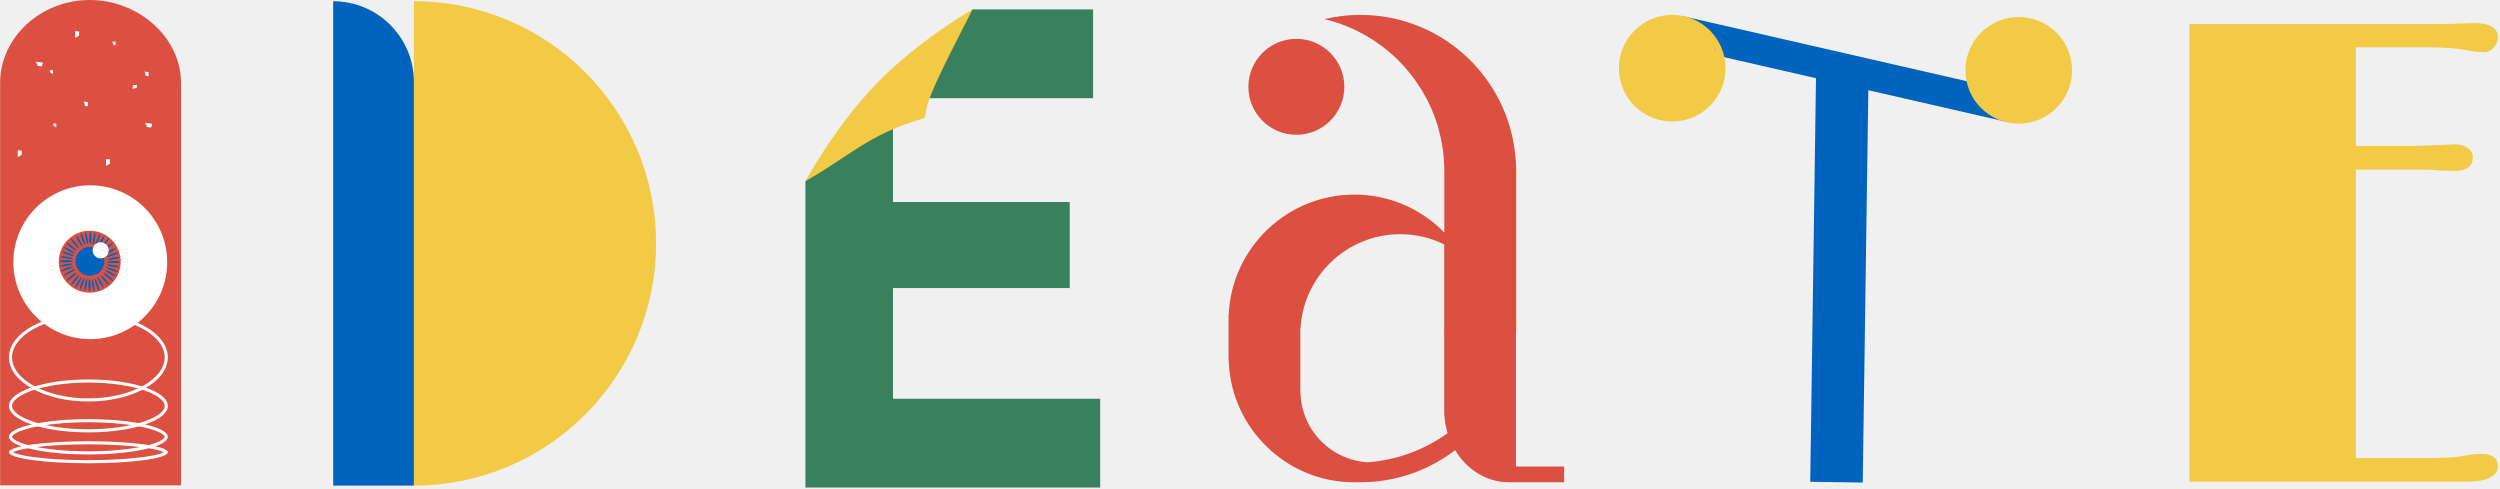
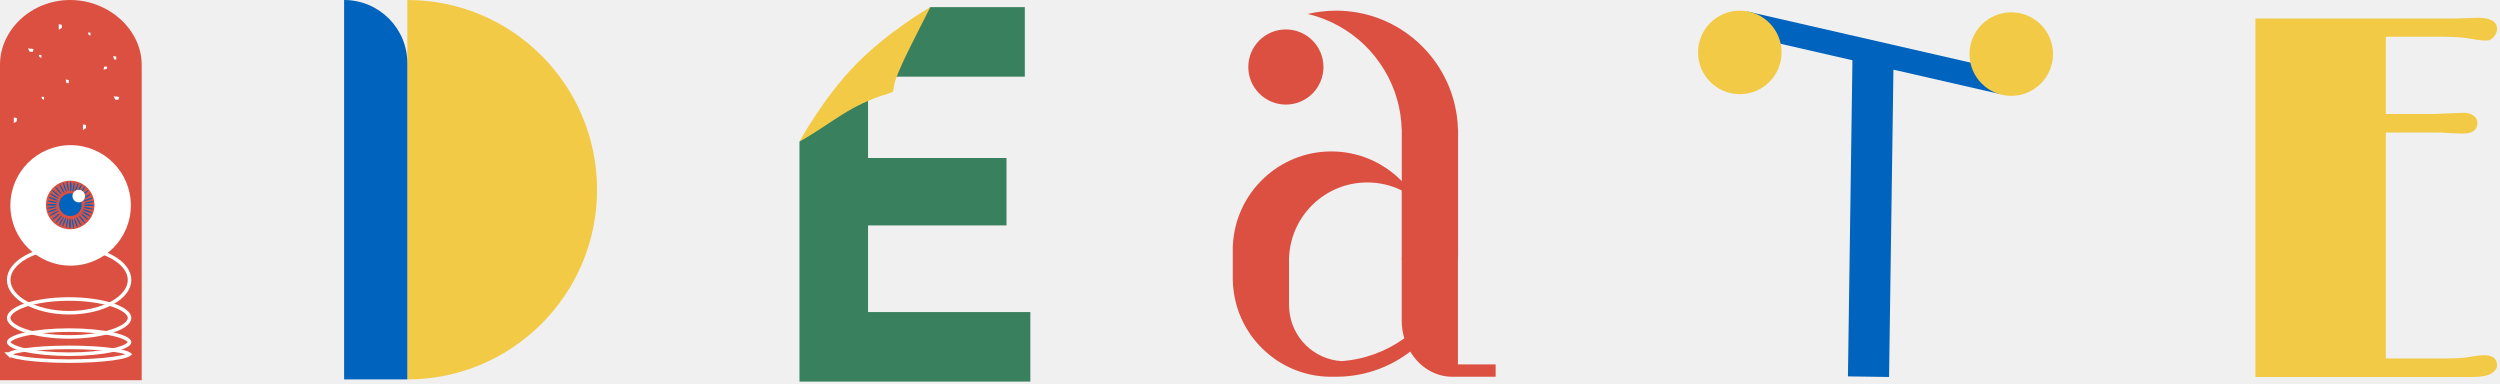
- <svg xmlns="http://www.w3.org/2000/svg" width="803" height="157" viewBox="0 0 803 157" fill="none">
-   <path fill-rule="evenodd" clip-rule="evenodd" d="M58.132 26.834C58.134 26.734 58.134 26.635 58.134 26.535C58.134 12.209 44.7 0 28.811 0C12.921 0 0.041 12.209 0.041 26.535C0.041 26.635 0.041 26.734 0.042 26.834H0.041V155.89H58.145V26.834H58.132Z" fill="#DC5041" />
-   <circle cx="28.995" cy="84.225" r="24.703" fill="white" />
-   <circle cx="28.823" cy="84.053" r="9.954" fill="#DC5041" />
-   <path d="M33.536 83.949C33.536 86.514 31.457 88.594 28.891 88.594C26.326 88.594 24.246 86.514 24.246 83.949C24.246 81.383 26.326 79.304 28.891 79.304C31.457 79.304 33.536 81.383 33.536 83.949Z" fill="#0063BD" />
-   <ellipse cx="28.733" cy="91.699" rx="0.289" ry="2.02" fill="#0063BD" />
-   <ellipse cx="36.523" cy="84.197" rx="0.289" ry="2.02" transform="rotate(-90 36.5231 84.1972)" fill="#0063BD" />
-   <ellipse cx="36.254" cy="85.409" rx="0.289" ry="2.02" transform="rotate(-80 36.2535 85.4091)" fill="#0063BD" />
-   <ellipse cx="35.923" cy="86.602" rx="0.289" ry="2.02" transform="rotate(-70 35.9228 86.6016)" fill="#0063BD" />
-   <ellipse cx="35.531" cy="87.765" rx="0.289" ry="2.02" transform="rotate(-60 35.5311 87.7651)" fill="#0063BD" />
-   <ellipse cx="34.793" cy="88.89" rx="0.289" ry="2.02" transform="rotate(-50 34.7932 88.8902)" fill="#0063BD" />
-   <ellipse cx="33.714" cy="89.969" rx="0.289" ry="2.02" transform="rotate(-40 33.7141 89.9692)" fill="#0063BD" />
-   <ellipse cx="32.301" cy="90.707" rx="0.289" ry="2.02" transform="rotate(-30 32.3007 90.707)" fill="#0063BD" />
-   <ellipse cx="31.137" cy="91.387" rx="0.289" ry="2.02" transform="rotate(-20 31.1372 91.3873)" fill="#0063BD" />
-   <ellipse cx="29.944" cy="91.718" rx="0.289" ry="2.02" transform="rotate(-10 29.9444 91.7183)" fill="#0063BD" />
-   <ellipse cx="21.269" cy="83.909" rx="0.289" ry="2.02" transform="rotate(90 21.2694 83.9086)" fill="#0063BD" />
-   <ellipse cx="28.771" cy="91.699" rx="0.289" ry="2.02" fill="#0063BD" />
-   <ellipse cx="27.559" cy="91.43" rx="0.289" ry="2.02" transform="rotate(10 27.5594 91.4298)" fill="#0063BD" />
-   <ellipse cx="26.367" cy="91.099" rx="0.289" ry="2.02" transform="rotate(20 26.367 91.0987)" fill="#0063BD" />
-   <ellipse cx="25.203" cy="90.707" rx="0.289" ry="2.02" transform="rotate(30 25.2034 90.707)" fill="#0063BD" />
-   <ellipse cx="24.078" cy="89.969" rx="0.289" ry="2.02" transform="rotate(40 24.0781 89.9692)" fill="#0063BD" />
-   <ellipse cx="22.999" cy="88.89" rx="0.289" ry="2.02" transform="rotate(50 22.9991 88.8902)" fill="#0063BD" />
-   <ellipse cx="22.261" cy="87.477" rx="0.289" ry="2.02" transform="rotate(60 22.2614 87.4767)" fill="#0063BD" />
-   <ellipse cx="21.581" cy="86.313" rx="0.289" ry="2.02" transform="rotate(70 21.5807 86.3131)" fill="#0063BD" />
-   <ellipse cx="21.25" cy="85.121" rx="0.289" ry="2.02" transform="rotate(80 21.2501 85.1206)" fill="#0063BD" />
-   <ellipse cx="29.021" cy="76.446" rx="0.289" ry="2.02" transform="rotate(-180 29.0215 76.4458)" fill="#0063BD" />
-   <ellipse cx="21.231" cy="83.947" rx="0.289" ry="2.02" transform="rotate(90 21.2308 83.9474)" fill="#0063BD" />
-   <ellipse cx="21.5" cy="82.736" rx="0.289" ry="2.02" transform="rotate(100 21.5004 82.7356)" fill="#0063BD" />
-   <ellipse cx="21.831" cy="81.543" rx="0.289" ry="2.02" transform="rotate(110 21.8311 81.543)" fill="#0063BD" />
-   <ellipse cx="22.223" cy="80.38" rx="0.289" ry="2.02" transform="rotate(120 22.2228 80.3796)" fill="#0063BD" />
-   <ellipse cx="22.961" cy="79.254" rx="0.289" ry="2.02" transform="rotate(130 22.9607 79.2545)" fill="#0063BD" />
-   <ellipse cx="24.04" cy="78.175" rx="0.289" ry="2.02" transform="rotate(140 24.0398 78.1755)" fill="#0063BD" />
-   <ellipse cx="25.454" cy="77.438" rx="0.289" ry="2.02" transform="rotate(150 25.4537 77.4377)" fill="#0063BD" />
-   <ellipse cx="26.617" cy="76.757" rx="0.289" ry="2.02" transform="rotate(160 26.6167 76.7574)" fill="#0063BD" />
-   <ellipse cx="27.809" cy="76.426" rx="0.289" ry="2.02" transform="rotate(170 27.8095 76.4263)" fill="#0063BD" />
-   <ellipse cx="36.523" cy="84.197" rx="0.289" ry="2.02" transform="rotate(-90 36.5231 84.197)" fill="#0063BD" />
-   <ellipse cx="29.021" cy="76.407" rx="0.289" ry="2.02" transform="rotate(-180 29.0215 76.4068)" fill="#0063BD" />
-   <ellipse cx="30.234" cy="76.676" rx="0.289" ry="2.02" transform="rotate(-170 30.2336 76.6759)" fill="#0063BD" />
-   <ellipse cx="31.425" cy="77.007" rx="0.289" ry="2.02" transform="rotate(-160 31.4255 77.0071)" fill="#0063BD" />
-   <ellipse cx="32.589" cy="77.399" rx="0.289" ry="2.02" transform="rotate(-150 32.5891 77.3988)" fill="#0063BD" />
-   <ellipse cx="33.714" cy="78.136" rx="0.289" ry="2.02" transform="rotate(-140 33.7144 78.1365)" fill="#0063BD" />
-   <ellipse cx="34.793" cy="79.216" rx="0.289" ry="2.02" transform="rotate(-130 34.7934 79.2155)" fill="#0063BD" />
-   <ellipse cx="35.531" cy="80.629" rx="0.289" ry="2.02" transform="rotate(-120 35.5311 80.6292)" fill="#0063BD" />
-   <ellipse cx="36.211" cy="81.793" rx="0.289" ry="2.02" transform="rotate(-110 36.2113 81.7925)" fill="#0063BD" />
-   <ellipse cx="36.542" cy="82.985" rx="0.289" ry="2.02" transform="rotate(-100 36.5424 82.9853)" fill="#0063BD" />
-   <circle cx="32.329" cy="80.407" r="2.581" fill="white" />
-   <path d="M53.394 114.792C53.394 118.441 50.725 121.85 46.179 124.376C41.65 126.892 35.36 128.464 28.384 128.464C21.409 128.464 15.118 126.892 10.589 124.376C6.043 121.85 3.375 118.441 3.375 114.792C3.375 111.143 6.043 107.734 10.589 105.208C15.118 102.692 21.409 101.12 28.384 101.12C35.36 101.12 41.65 102.692 46.179 105.208C50.725 107.734 53.394 111.143 53.394 114.792Z" stroke="white" />
-   <path d="M53.394 130.381C53.394 131.336 52.813 132.326 51.58 133.298C50.351 134.266 48.543 135.16 46.264 135.919C41.711 137.437 35.39 138.384 28.384 138.384C21.379 138.384 15.057 137.437 10.505 135.919C8.226 135.16 6.417 134.266 5.189 133.298C3.955 132.326 3.375 131.336 3.375 130.381C3.375 129.426 3.955 128.436 5.189 127.464C6.417 126.496 8.226 125.602 10.505 124.843C15.057 123.325 21.379 122.378 28.384 122.378C35.39 122.378 41.711 123.325 46.264 124.843C48.543 125.602 50.351 126.496 51.58 127.464C52.813 128.436 53.394 129.426 53.394 130.381Z" stroke="white" />
-   <path d="M53.394 140.301C53.394 140.53 53.292 140.796 53.008 141.105C52.721 141.416 52.274 141.741 51.657 142.065C50.422 142.714 48.603 143.313 46.314 143.822C41.742 144.837 35.403 145.47 28.384 145.47C21.365 145.47 15.026 144.837 10.455 143.822C8.165 143.313 6.346 142.714 5.112 142.065C4.495 141.741 4.048 141.416 3.761 141.105C3.477 140.796 3.375 140.53 3.375 140.301C3.375 140.073 3.477 139.806 3.761 139.498C4.048 139.186 4.495 138.862 5.112 138.537C6.346 137.889 8.165 137.29 10.455 136.781C15.026 135.765 21.365 135.133 28.384 135.133C35.403 135.133 41.742 135.765 46.314 136.781C48.603 137.29 50.422 137.889 51.657 138.537C52.274 138.862 52.721 139.186 53.008 139.498C53.292 139.806 53.394 140.073 53.394 140.301Z" stroke="white" />
-   <path d="M53.394 145.261L53.394 145.262L53.394 145.263C53.393 145.265 53.393 145.267 53.391 145.272C53.387 145.282 53.379 145.301 53.358 145.329C53.316 145.386 53.235 145.466 53.095 145.562C52.811 145.754 52.361 145.959 51.733 146.166C50.484 146.576 48.651 146.952 46.353 147.271C41.766 147.909 35.413 148.304 28.384 148.304C21.356 148.304 15.002 147.909 10.415 147.271C8.118 146.952 6.284 146.576 5.036 146.166C4.408 145.959 3.958 145.754 3.674 145.562C3.533 145.466 3.453 145.386 3.41 145.329C3.39 145.301 3.381 145.282 3.378 145.272C3.376 145.267 3.375 145.265 3.375 145.263L3.375 145.262L3.375 145.261L3.375 145.261L3.375 145.26C3.375 145.258 3.376 145.255 3.378 145.251C3.381 145.241 3.39 145.222 3.41 145.194C3.453 145.137 3.533 145.057 3.674 144.961C3.958 144.769 4.408 144.564 5.036 144.357C6.284 143.947 8.118 143.571 10.415 143.251C15.002 142.614 21.356 142.219 28.384 142.219C35.413 142.219 41.766 142.614 46.353 143.251C48.651 143.571 50.484 143.947 51.733 144.357C52.361 144.564 52.811 144.769 53.095 144.961C53.235 145.057 53.316 145.137 53.358 145.194C53.379 145.222 53.387 145.241 53.391 145.251C53.393 145.255 53.393 145.258 53.394 145.26L53.394 145.261L53.394 145.261Z" stroke="white" />
-   <path d="M34.053 51.019L35.314 51.248V52.509L34.053 53.312V51.019Z" fill="white" />
-   <path d="M24.132 9.92L25.394 10.149V11.411L24.132 12.213V9.92Z" fill="white" />
-   <path d="M26.967 32.595L28.229 32.825V34.086H27.311L26.967 32.595Z" fill="white" />
-   <path d="M15.981 22.526H17.013V23.787L16.21 23.328L15.981 22.526Z" fill="white" />
-   <path d="M36.099 13.377H37.131V14.639L36.328 14.18L36.099 13.377Z" fill="white" />
-   <path d="M17.046 39.681H18.078V40.942L17.276 40.484L17.046 39.681Z" fill="white" />
-   <path d="M46.456 22.967L47.717 23.197V24.458L46.8 24.343L46.456 22.967Z" fill="white" />
-   <path d="M42.505 28.563L42.735 27.302H43.996L43.881 28.219L42.505 28.563Z" fill="white" />
-   <path d="M48.911 39.738L48.543 40.966L47.289 40.826L46.632 39.484L48.911 39.738Z" fill="white" />
-   <path d="M13.797 20.095L13.429 21.323L12.175 21.183L11.518 19.841L13.797 20.095Z" fill="white" />
-   <path d="M5.709 48.184L6.97 48.413V49.675L5.709 50.477V48.184Z" fill="white" />
-   <path d="M132.942 0.394V155.969C175.905 155.969 210.729 121.145 210.729 78.181C210.729 35.219 175.905 0.394 132.942 0.394Z" fill="#F2CA46" />
-   <path d="M107.012 0.394V26.323V45.772V67.81V78.181V104.111V155.969H132.941V104.111V78.181V67.81V45.772V26.323C132.941 12 121.336 0.394 107.012 0.394Z" fill="#0063BD" />
-   <path fill-rule="evenodd" clip-rule="evenodd" d="M285.539 30.608L312.377 3.024L351.108 3.024V31.545H286.825V64.892H343.597V92.534H286.825V128.075H353.379V156.595H258.702V58.191L285.539 30.608Z" fill="#38805E" />
-   <path d="M295.124 38.489C278.83 43.414 272.926 50.112 258.702 58.191C258.702 58.191 268.287 40.459 281.705 26.667C295.124 12.876 312.377 3.024 312.377 3.024C306.816 14.137 298.229 30.023 297.425 35.533C297.281 36.518 297.344 37.17 297.041 37.602C296.738 38.034 295.327 38.427 295.124 38.489Z" fill="#F2CA46" />
-   <path d="M416.388 43.292C424.897 43.292 431.796 36.394 431.796 27.884C431.796 19.375 424.897 12.476 416.388 12.476C407.878 12.476 400.98 19.375 400.98 27.884C400.98 36.394 407.878 43.292 416.388 43.292Z" fill="#DC5041" />
-   <path d="M502.404 149.845H486.938V107.188C486.938 107.106 486.95 107.036 486.95 106.965C486.985 106.285 486.997 105.604 486.997 104.912V81.806V53.56H486.961C486.938 52.574 486.879 51.6 486.797 50.638C486.774 50.356 486.738 50.086 486.715 49.805C486.644 49.089 486.562 48.385 486.457 47.681C486.421 47.399 486.375 47.129 486.328 46.847C486.199 46.061 486.058 45.287 485.893 44.512C485.858 44.36 485.835 44.196 485.8 44.043C480.859 21.582 460.863 4.778 436.936 4.778C434.823 4.778 432.735 4.919 430.693 5.177C430.61 5.189 430.517 5.2 430.434 5.212C429.636 5.318 428.839 5.435 428.041 5.576C427.149 5.74 426.257 5.916 425.377 6.128C426.362 6.362 427.348 6.632 428.31 6.926C428.498 6.984 428.698 7.043 428.885 7.102C429.812 7.395 430.74 7.712 431.643 8.064C431.807 8.122 431.972 8.193 432.136 8.263C433.004 8.604 433.861 8.967 434.706 9.355C434.788 9.39 434.882 9.425 434.964 9.472C435.856 9.894 436.736 10.34 437.593 10.81C437.769 10.904 437.933 10.998 438.109 11.091C438.966 11.572 439.799 12.065 440.632 12.582C440.726 12.64 440.82 12.711 440.925 12.77C441.712 13.274 442.474 13.802 443.225 14.354C443.331 14.436 443.437 14.506 443.542 14.577C444.329 15.163 445.103 15.762 445.854 16.396C445.983 16.501 446.112 16.619 446.253 16.724C447.016 17.37 447.767 18.038 448.494 18.743C448.494 18.743 448.494 18.742 448.506 18.754C449.234 19.458 449.938 20.186 450.618 20.925C450.712 21.031 450.806 21.125 450.9 21.23C451.569 21.97 452.214 22.721 452.836 23.495C452.918 23.601 453.001 23.695 453.071 23.8C454.338 25.408 455.512 27.086 456.592 28.846C456.662 28.964 456.732 29.069 456.803 29.187C457.331 30.067 457.824 30.959 458.305 31.862C458.34 31.921 458.363 31.991 458.399 32.05C458.868 32.965 459.314 33.904 459.736 34.855C459.748 34.89 459.772 34.925 459.783 34.948C460.194 35.899 460.581 36.873 460.933 37.859C460.98 37.976 461.016 38.105 461.062 38.222C461.415 39.22 461.743 40.229 462.025 41.25C463.128 45.181 463.773 49.3 463.879 53.548H463.914V62.725V74.636L463.644 74.413C463.316 74.084 462.975 73.767 462.635 73.439V73.427C462.588 73.392 462.553 73.357 462.506 73.31C462.201 73.028 461.896 72.758 461.59 72.488C461.426 72.347 461.262 72.207 461.098 72.066C460.781 71.796 460.452 71.538 460.124 71.268C459.959 71.139 459.807 71.01 459.643 70.892C459.302 70.622 458.95 70.364 458.598 70.118C458.446 70.012 458.305 69.907 458.152 69.801C457.777 69.543 457.401 69.285 457.014 69.038C456.885 68.956 456.756 68.862 456.615 68.78C456.204 68.522 455.782 68.264 455.371 68.017C455.265 67.959 455.16 67.888 455.054 67.829C454.608 67.571 454.151 67.325 453.693 67.079C453.611 67.032 453.529 66.996 453.447 66.949C452.954 66.703 452.461 66.457 451.968 66.222C451.909 66.198 451.862 66.175 451.804 66.151C451.276 65.917 450.748 65.682 450.208 65.459C450.196 65.459 450.184 65.447 450.184 65.447C445.514 63.558 440.409 62.502 435.046 62.502C413.36 62.502 395.664 79.576 394.655 101.016H394.608V104.865V112.563V115.133H394.62C394.643 116.834 394.784 118.501 395.019 120.144C395.875 126.281 398.105 131.961 401.391 136.889C401.402 136.901 401.402 136.913 401.414 136.924C401.719 137.382 402.024 137.828 402.353 138.262C402.4 138.321 402.435 138.38 402.482 138.438C402.787 138.849 403.092 139.248 403.409 139.647C403.479 139.729 403.538 139.811 403.609 139.893C403.914 140.269 404.219 140.644 404.547 141.008C404.629 141.102 404.712 141.196 404.806 141.302C405.111 141.654 405.427 141.994 405.756 142.334C405.85 142.44 405.956 142.534 406.049 142.639C406.366 142.968 406.695 143.296 407.023 143.613C407.129 143.719 407.246 143.825 407.352 143.918C407.681 144.224 408.009 144.54 408.349 144.834C408.467 144.928 408.572 145.033 408.69 145.127C409.03 145.42 409.382 145.726 409.734 146.007C409.84 146.089 409.945 146.172 410.039 146.242C410.415 146.535 410.79 146.829 411.178 147.122C412.093 147.803 413.055 148.436 414.029 149.035C414.064 149.058 414.1 149.082 414.135 149.105C414.44 149.293 414.757 149.469 415.074 149.645C415.308 149.774 415.531 149.915 415.766 150.032C416.047 150.185 416.341 150.326 416.623 150.478C416.892 150.619 417.162 150.76 417.444 150.889C417.714 151.018 417.995 151.147 418.277 151.276C418.57 151.405 418.864 151.546 419.157 151.675C419.427 151.793 419.709 151.898 419.979 152.015C420.284 152.145 420.601 152.262 420.917 152.379C421.187 152.485 421.457 152.579 421.727 152.673C422.056 152.79 422.384 152.896 422.713 153.001C422.983 153.083 423.253 153.166 423.523 153.248C423.863 153.353 424.215 153.447 424.555 153.541C424.825 153.611 425.083 153.682 425.353 153.752C425.717 153.846 426.069 153.917 426.433 153.999C426.691 154.057 426.961 154.116 427.219 154.163C427.595 154.233 427.982 154.304 428.369 154.362C428.616 154.409 428.874 154.445 429.12 154.48C429.531 154.538 429.942 154.585 430.352 154.632C430.587 154.656 430.822 154.691 431.045 154.715C431.514 154.761 431.983 154.797 432.453 154.82C432.641 154.832 432.828 154.855 433.016 154.855C433.673 154.891 434.342 154.902 434.999 154.902H436.865C436.9 154.902 436.924 154.902 436.959 154.902C437.816 154.902 438.672 154.879 439.529 154.832C449.985 154.304 459.596 150.56 467.388 144.576C471.107 150.795 477.444 154.902 484.661 154.902H502.404V149.845ZM439.224 148.483C427.841 147.779 418.711 138.802 417.784 127.478V127.49C417.737 126.973 417.69 126.469 417.679 125.941H417.667V122.268V118.266V117.914V114.241V113.138V112.633V110.92V107.071V105.792H417.702C418.5 88.776 432.547 75.222 449.762 75.222C454.761 75.222 459.49 76.373 463.715 78.414L463.891 78.543V81.829V104.935C463.891 105.628 463.879 106.308 463.844 106.989C463.844 107.012 463.844 107.047 463.855 107.071H463.891V108.784V131.89C463.891 134.425 464.266 136.866 464.947 139.142C457.612 144.435 448.788 147.803 439.224 148.483Z" fill="#DC5041" />
-   <path fill-rule="evenodd" clip-rule="evenodd" d="M646.174 29.398L540.2 5.114L537.994 14.742L583.294 25.122L581.451 154.75L598.311 154.99L600.103 28.974L643.968 39.025L646.174 29.398Z" fill="#0063BD" />
-   <circle cx="537.116" cy="21.902" r="17.124" fill="#F2CA46" />
-   <circle cx="648.42" cy="22.587" r="17.124" fill="#F2CA46" />
-   <path d="M796.98 145.78C800.545 145.78 802.327 147.165 802.327 149.935C802.327 151.182 801.558 152.29 800.021 153.259C798.483 154.229 795.827 154.714 792.052 154.714H703.247V7.72C730.787 7.72 758.327 7.72 785.866 7.72L794.464 7.409C799.706 7.409 802.327 8.932 802.327 11.979C802.327 13.157 801.873 14.265 800.964 15.304C800.126 16.273 799.147 16.758 798.029 16.758C796.211 16.758 794.289 16.55 792.262 16.135C789.256 15.511 785.132 15.2 779.89 15.2H756.719V46.884H775.801C775.801 46.884 780.1 46.711 788.697 46.364C790.235 46.364 791.528 46.745 792.577 47.507C793.695 48.2 794.254 49.204 794.254 50.52C794.254 53.428 792.297 54.883 788.383 54.883L783.874 54.779C781.568 54.571 779.645 54.467 778.108 54.467H756.719V147.13H779.89C785.063 147.13 788.732 146.922 790.899 146.507C793.485 146.022 795.512 145.78 796.98 145.78Z" fill="#F2CA46" />
+ <svg xmlns="http://www.w3.org/2000/svg" width="704" height="108" viewBox="0 0 704 108" fill="none">
+   <path fill-rule="evenodd" clip-rule="evenodd" d="M39.894 18.428C39.895 18.359 39.895 18.291 39.895 18.223C39.895 8.384 30.669 0 19.758 0C8.846 0 0 8.384 0 18.223C0 18.291 0 18.359 0.001 18.428H0V107.056H39.903V18.428H39.894Z" fill="#DC5041" />
+   <circle cx="19.884" cy="57.84" r="16.964" fill="white" />
+   <circle cx="19.766" cy="57.722" r="6.836" fill="#DC5041" />
+   <path d="M23.003 57.651C23.003 59.412 21.575 60.841 19.813 60.841C18.051 60.841 16.623 59.412 16.623 57.651C16.623 55.889 18.051 54.461 19.813 54.461C21.575 54.461 23.003 55.889 23.003 57.651Z" fill="#0063BD" />
+   <ellipse cx="19.704" cy="62.973" rx="0.198" ry="1.387" fill="#0063BD" />
+   <ellipse cx="25.054" cy="57.821" rx="0.198" ry="1.387" transform="rotate(-90 25.054 57.8213)" fill="#0063BD" />
+   <ellipse cx="24.869" cy="58.654" rx="0.198" ry="1.387" transform="rotate(-80 24.8686 58.6535)" fill="#0063BD" />
+   <ellipse cx="24.642" cy="59.472" rx="0.198" ry="1.387" transform="rotate(-70 24.6416 59.4725)" fill="#0063BD" />
+   <ellipse cx="24.372" cy="60.272" rx="0.198" ry="1.387" transform="rotate(-60 24.3725 60.2715)" fill="#0063BD" />
+   <ellipse cx="23.866" cy="61.044" rx="0.198" ry="1.387" transform="rotate(-50 23.8661 61.0441)" fill="#0063BD" />
+   <ellipse cx="23.125" cy="61.785" rx="0.198" ry="1.387" transform="rotate(-40 23.1249 61.7851)" fill="#0063BD" />
+   <ellipse cx="22.154" cy="62.292" rx="0.198" ry="1.387" transform="rotate(-30 22.1542 62.2918)" fill="#0063BD" />
+   <ellipse cx="21.355" cy="62.759" rx="0.198" ry="1.387" transform="rotate(-20 21.3554 62.759)" fill="#0063BD" />
+   <ellipse cx="20.536" cy="62.986" rx="0.198" ry="1.387" transform="rotate(-10 20.5361 62.9863)" fill="#0063BD" />
+   <ellipse cx="14.579" cy="57.623" rx="0.198" ry="1.387" transform="rotate(90 14.5788 57.6231)" fill="#0063BD" />
+   <ellipse cx="19.73" cy="62.973" rx="0.198" ry="1.387" fill="#0063BD" />
+   <ellipse cx="18.899" cy="62.788" rx="0.198" ry="1.387" transform="rotate(10 18.8986 62.7881)" fill="#0063BD" />
+   <ellipse cx="18.079" cy="62.561" rx="0.198" ry="1.387" transform="rotate(20 18.0795 62.5608)" fill="#0063BD" />
+   <ellipse cx="17.281" cy="62.292" rx="0.198" ry="1.387" transform="rotate(30 17.2808 62.2918)" fill="#0063BD" />
+   <ellipse cx="16.508" cy="61.785" rx="0.198" ry="1.387" transform="rotate(40 16.5078 61.7851)" fill="#0063BD" />
+   <ellipse cx="15.767" cy="61.044" rx="0.198" ry="1.387" transform="rotate(50 15.767 61.0441)" fill="#0063BD" />
+   <ellipse cx="15.26" cy="60.073" rx="0.198" ry="1.387" transform="rotate(60 15.2602 60.0734)" fill="#0063BD" />
+   <ellipse cx="14.793" cy="59.274" rx="0.198" ry="1.387" transform="rotate(70 14.7927 59.2744)" fill="#0063BD" />
+   <ellipse cx="14.566" cy="58.455" rx="0.198" ry="1.387" transform="rotate(80 14.5659 58.4554)" fill="#0063BD" />
+   <ellipse cx="19.902" cy="52.498" rx="0.198" ry="1.387" transform="rotate(-180 19.902 52.4981)" fill="#0063BD" />
+   <ellipse cx="14.552" cy="57.65" rx="0.198" ry="1.387" transform="rotate(90 14.552 57.6497)" fill="#0063BD" />
+   <ellipse cx="14.737" cy="56.818" rx="0.198" ry="1.387" transform="rotate(100 14.7369 56.8176)" fill="#0063BD" />
+   <ellipse cx="14.964" cy="55.998" rx="0.198" ry="1.387" transform="rotate(110 14.9638 55.9985)" fill="#0063BD" />
+   <ellipse cx="15.233" cy="55.2" rx="0.198" ry="1.387" transform="rotate(120 15.233 55.1996)" fill="#0063BD" />
+   <ellipse cx="15.74" cy="54.427" rx="0.198" ry="1.387" transform="rotate(130 15.7398 54.4269)" fill="#0063BD" />
+   <ellipse cx="16.481" cy="53.686" rx="0.198" ry="1.387" transform="rotate(140 16.4806 53.6859)" fill="#0063BD" />
+   <ellipse cx="17.452" cy="53.179" rx="0.198" ry="1.387" transform="rotate(150 17.4518 53.1792)" fill="#0063BD" />
+   <ellipse cx="18.251" cy="52.712" rx="0.198" ry="1.387" transform="rotate(160 18.2506 52.7121)" fill="#0063BD" />
+   <ellipse cx="19.069" cy="52.485" rx="0.198" ry="1.387" transform="rotate(170 19.0694 52.4847)" fill="#0063BD" />
+   <ellipse cx="25.054" cy="57.821" rx="0.198" ry="1.387" transform="rotate(-90 25.054 57.8211)" fill="#0063BD" />
+   <ellipse cx="19.902" cy="52.471" rx="0.198" ry="1.387" transform="rotate(-180 19.9024 52.4713)" fill="#0063BD" />
+   <ellipse cx="20.735" cy="52.656" rx="0.198" ry="1.387" transform="rotate(-170 20.7347 52.6561)" fill="#0063BD" />
+   <ellipse cx="21.553" cy="52.884" rx="0.198" ry="1.387" transform="rotate(-160 21.5533 52.8836)" fill="#0063BD" />
+   <ellipse cx="22.352" cy="53.153" rx="0.198" ry="1.387" transform="rotate(-150 22.3525 53.1525)" fill="#0063BD" />
+   <ellipse cx="23.125" cy="53.659" rx="0.198" ry="1.387" transform="rotate(-140 23.125 53.6592)" fill="#0063BD" />
+   <ellipse cx="23.866" cy="54.4" rx="0.198" ry="1.387" transform="rotate(-130 23.8658 54.4002)" fill="#0063BD" />
+   <ellipse cx="24.373" cy="55.371" rx="0.198" ry="1.387" transform="rotate(-120 24.3726 55.371)" fill="#0063BD" />
+   <ellipse cx="24.84" cy="56.17" rx="0.198" ry="1.387" transform="rotate(-110 24.8396 56.1699)" fill="#0063BD" />
+   <ellipse cx="25.067" cy="56.989" rx="0.198" ry="1.387" transform="rotate(-100 25.0674 56.989)" fill="#0063BD" />
+   <circle cx="22.174" cy="55.219" r="1.772" fill="white" />
+   <path d="M36.483 78.832C36.483 81.255 34.709 83.554 31.609 85.276C28.527 86.989 24.234 88.064 19.465 88.064C14.696 88.064 10.403 86.989 7.321 85.276C4.221 83.554 2.447 81.255 2.447 78.832C2.447 76.408 4.221 74.109 7.321 72.387C10.403 70.674 14.696 69.6 19.465 69.6C24.234 69.6 28.527 70.674 31.609 72.387C34.709 74.109 36.483 76.408 36.483 78.832Z" stroke="white" />
+   <path d="M36.483 89.537C36.483 90.125 36.126 90.764 35.297 91.418C34.473 92.067 33.249 92.673 31.694 93.192C28.587 94.228 24.263 94.877 19.465 94.877C14.666 94.877 10.342 94.228 7.235 93.192C5.679 92.673 4.456 92.067 3.632 91.418C2.803 90.764 2.446 90.125 2.446 89.537C2.446 88.95 2.803 88.311 3.632 87.657C4.456 87.008 5.679 86.401 7.235 85.883C10.342 84.847 14.666 84.198 19.465 84.198C24.263 84.198 28.587 84.847 31.694 85.883C33.249 86.401 34.473 87.008 35.297 87.657C36.126 88.311 36.483 88.95 36.483 89.537Z" stroke="white" />
+   <path d="M36.483 96.35C36.483 96.456 36.437 96.603 36.259 96.796C36.079 96.992 35.789 97.204 35.373 97.423C34.544 97.859 33.31 98.266 31.743 98.615C28.618 99.309 24.277 99.743 19.465 99.743C14.652 99.743 10.311 99.309 7.186 98.615C5.619 98.266 4.385 97.859 3.556 97.423C3.14 97.204 2.85 96.992 2.67 96.796C2.492 96.603 2.446 96.456 2.446 96.35C2.446 96.244 2.492 96.097 2.67 95.904C2.85 95.708 3.14 95.496 3.556 95.277C4.385 94.841 5.619 94.433 7.186 94.085C10.311 93.391 14.652 92.957 19.465 92.957C24.277 92.957 28.618 93.391 31.743 94.085C33.31 94.433 34.544 94.841 35.373 95.277C35.789 95.496 36.079 95.708 36.259 95.904C36.437 96.097 36.483 96.244 36.483 96.35Z" stroke="white" />
+   <path d="M36.492 99.705C36.492 99.705 36.492 99.705 36.491 99.706L36.492 99.705ZM36.346 99.68C36.392 99.711 36.423 99.736 36.446 99.756C36.423 99.776 36.392 99.802 36.346 99.833C36.169 99.953 35.876 100.089 35.45 100.228C34.606 100.506 33.357 100.763 31.783 100.982C28.642 101.418 24.286 101.689 19.465 101.689C14.643 101.689 10.287 101.418 7.146 100.982C5.572 100.763 4.323 100.506 3.479 100.228C3.053 100.089 2.76 99.953 2.583 99.833C2.537 99.802 2.505 99.776 2.483 99.756C2.505 99.736 2.537 99.711 2.583 99.68C2.76 99.559 3.053 99.424 3.479 99.284C4.323 99.007 5.572 98.75 7.146 98.531C10.287 98.095 14.643 97.823 19.465 97.823C24.286 97.823 28.642 98.095 31.783 98.531C33.357 98.75 34.606 99.007 35.45 99.284C35.876 99.424 36.169 99.559 36.346 99.68ZM2.437 99.705C2.437 99.705 2.438 99.705 2.438 99.706L2.437 99.705ZM2.437 99.808C2.437 99.808 2.437 99.807 2.438 99.806L2.437 99.808ZM36.491 99.806C36.492 99.807 36.492 99.808 36.492 99.808L36.491 99.806Z" stroke="white" />
+   <path d="M23.358 35.036L24.224 35.194V36.06L23.358 36.611V35.036Z" fill="white" />
+   <path d="M16.545 6.813L17.411 6.97V7.836L16.545 8.387V6.813Z" fill="white" />
+   <path d="M18.492 22.384L19.358 22.542V23.408H18.728L18.492 22.384Z" fill="white" />
+   <path d="M10.947 15.469H11.656V16.335L11.105 16.02L10.947 15.469Z" fill="white" />
+   <path d="M24.763 9.187H25.472V10.053L24.921 9.738L24.763 9.187Z" fill="white" />
+   <path d="M11.679 27.25H12.387V28.117L11.836 27.802L11.679 27.25Z" fill="white" />
+   <path d="M31.875 15.773L32.742 15.93V16.796L32.112 16.718L31.875 15.773Z" fill="white" />
+   <path d="M29.163 19.615L29.32 18.749H30.186L30.108 19.379L29.163 19.615Z" fill="white" />
+   <path d="M33.561 27.29L33.308 28.133L32.448 28.037L31.996 27.115L33.561 27.29Z" fill="white" />
+   <path d="M9.447 13.8L9.195 14.643L8.334 14.547L7.882 13.625L9.447 13.8Z" fill="white" />
+   <path d="M3.893 33.09L4.759 33.247V34.114L3.893 34.665V33.09Z" fill="white" />
+   <path d="M114.709 0V106.839C144.213 106.839 168.129 82.924 168.129 53.419C168.129 23.915 144.213 0 114.709 0Z" fill="#F2CA46" />
+   <path d="M96.902 0V17.806V31.163V46.297V53.419V71.226V106.839H114.709V71.226V53.419V46.297V31.163V17.806C114.709 7.97 106.739 0 96.902 0Z" fill="#0063BD" />
+   <path fill-rule="evenodd" clip-rule="evenodd" d="M243.559 20.942L261.99 2L288.588 2V21.586H244.442V44.486H283.429V63.47H244.442V87.877H290.147V107.463H225.129V39.885L243.559 20.942Z" fill="#38805E" />
+   <path d="M250.141 26.354C238.951 29.737 234.897 34.337 225.129 39.885C225.129 39.885 231.711 27.707 240.926 18.236C250.141 8.765 261.989 2 261.989 2C258.171 9.631 252.273 20.541 251.721 24.325C251.622 25.001 251.666 25.449 251.458 25.746C251.25 26.042 250.281 26.312 250.141 26.354Z" fill="#F2CA46" />
+   <path d="M362.104 29.449C367.948 29.449 372.685 24.712 372.685 18.868C372.685 13.024 367.948 8.287 362.104 8.287C356.26 8.287 351.523 13.024 351.523 18.868C351.523 24.712 356.26 29.449 362.104 29.449Z" fill="#DC5041" />
+   <path d="M421.175 102.622H410.553V73.329C410.553 73.272 410.561 73.224 410.561 73.176C410.586 72.708 410.594 72.241 410.594 71.765V55.898V36.5H410.569C410.553 35.823 410.513 35.154 410.457 34.494C410.44 34.3 410.416 34.115 410.4 33.922C410.352 33.43 410.295 32.946 410.223 32.463C410.199 32.269 410.166 32.084 410.134 31.891C410.046 31.351 409.949 30.819 409.836 30.287C409.812 30.182 409.796 30.069 409.772 29.965C406.379 14.54 392.647 3 376.215 3C374.764 3 373.33 3.097 371.928 3.274C371.871 3.282 371.807 3.29 371.75 3.298C371.202 3.371 370.654 3.451 370.106 3.548C369.494 3.661 368.881 3.782 368.277 3.927C368.954 4.088 369.631 4.273 370.292 4.475C370.421 4.515 370.558 4.555 370.687 4.596C371.323 4.797 371.96 5.015 372.58 5.256C372.693 5.297 372.806 5.345 372.919 5.393C373.515 5.627 374.104 5.877 374.684 6.143C374.74 6.167 374.805 6.191 374.861 6.223C375.474 6.514 376.078 6.82 376.666 7.142C376.787 7.207 376.9 7.271 377.021 7.336C377.609 7.666 378.181 8.005 378.753 8.359C378.818 8.399 378.882 8.448 378.955 8.488C379.495 8.835 380.019 9.197 380.534 9.576C380.607 9.632 380.679 9.681 380.752 9.729C381.292 10.132 381.824 10.543 382.34 10.978C382.428 11.051 382.517 11.131 382.614 11.204C383.137 11.647 383.653 12.106 384.153 12.59C384.153 12.59 384.153 12.59 384.161 12.598C384.66 13.082 385.144 13.581 385.611 14.089C385.676 14.161 385.74 14.226 385.805 14.298C386.264 14.806 386.707 15.322 387.135 15.854C387.191 15.926 387.247 15.991 387.296 16.063C388.166 17.167 388.972 18.32 389.713 19.529C389.762 19.609 389.81 19.682 389.858 19.762C390.221 20.367 390.559 20.979 390.89 21.6C390.914 21.64 390.93 21.688 390.954 21.729C391.277 22.357 391.583 23.002 391.873 23.655C391.881 23.679 391.897 23.703 391.905 23.719C392.187 24.372 392.453 25.041 392.695 25.718C392.727 25.798 392.751 25.887 392.784 25.968C393.025 26.652 393.251 27.346 393.445 28.047C394.202 30.746 394.645 33.575 394.718 36.492H394.742V42.794V50.974L394.557 50.821C394.331 50.595 394.097 50.377 393.864 50.152V50.144C393.831 50.12 393.807 50.095 393.775 50.063C393.565 49.87 393.356 49.684 393.146 49.499C393.034 49.402 392.921 49.306 392.808 49.209C392.59 49.024 392.365 48.846 392.139 48.661C392.026 48.572 391.921 48.484 391.809 48.403C391.575 48.218 391.333 48.04 391.091 47.871C390.987 47.799 390.89 47.726 390.785 47.654C390.527 47.476 390.269 47.299 390.003 47.13C389.915 47.073 389.826 47.009 389.729 46.953C389.447 46.775 389.157 46.598 388.875 46.429C388.803 46.388 388.73 46.34 388.658 46.3C388.351 46.122 388.037 45.953 387.723 45.784C387.666 45.752 387.61 45.727 387.554 45.695C387.215 45.526 386.877 45.357 386.538 45.196C386.498 45.179 386.466 45.163 386.425 45.147C386.063 44.986 385.7 44.825 385.329 44.672C385.321 44.672 385.313 44.664 385.313 44.664C382.106 43.366 378.6 42.641 374.917 42.641C360.025 42.641 347.872 54.367 347.179 69.09H347.147V71.733V77.02V78.785H347.155C347.171 79.953 347.268 81.097 347.429 82.226C348.017 86.44 349.548 90.341 351.805 93.725C351.813 93.734 351.813 93.742 351.821 93.75C352.031 94.064 352.24 94.37 352.466 94.668C352.498 94.709 352.522 94.749 352.554 94.789C352.764 95.071 352.973 95.345 353.191 95.619C353.239 95.676 353.28 95.732 353.328 95.789C353.538 96.046 353.747 96.304 353.973 96.554C354.029 96.619 354.086 96.683 354.15 96.756C354.36 96.997 354.577 97.231 354.803 97.465C354.867 97.537 354.94 97.602 355.004 97.674C355.222 97.9 355.447 98.126 355.673 98.343C355.746 98.416 355.826 98.488 355.899 98.553C356.124 98.762 356.35 98.98 356.584 99.181C356.664 99.246 356.737 99.318 356.817 99.383C357.051 99.584 357.293 99.794 357.535 99.987C357.607 100.044 357.68 100.1 357.744 100.148C358.002 100.35 358.26 100.551 358.526 100.753C359.155 101.22 359.815 101.655 360.484 102.066C360.508 102.082 360.533 102.099 360.557 102.115C360.766 102.244 360.984 102.365 361.201 102.485C361.363 102.574 361.516 102.671 361.677 102.751C361.87 102.856 362.072 102.953 362.265 103.058C362.451 103.154 362.636 103.251 362.829 103.34C363.015 103.428 363.208 103.517 363.401 103.606C363.603 103.694 363.804 103.791 364.006 103.88C364.191 103.96 364.385 104.033 364.57 104.113C364.78 104.202 364.997 104.283 365.215 104.363C365.4 104.436 365.585 104.5 365.771 104.565C365.996 104.645 366.222 104.718 366.448 104.79C366.633 104.847 366.818 104.903 367.004 104.959C367.237 105.032 367.479 105.096 367.713 105.161C367.898 105.209 368.076 105.258 368.261 105.306C368.511 105.37 368.753 105.419 369.002 105.475C369.18 105.515 369.365 105.556 369.542 105.588C369.8 105.636 370.066 105.685 370.332 105.725C370.501 105.757 370.679 105.781 370.848 105.806C371.13 105.846 371.412 105.878 371.694 105.91C371.855 105.927 372.016 105.951 372.169 105.967C372.492 105.999 372.814 106.023 373.136 106.039C373.265 106.047 373.394 106.063 373.523 106.063C373.975 106.088 374.434 106.096 374.885 106.096H376.167C376.191 106.096 376.207 106.096 376.231 106.096C376.819 106.096 377.408 106.08 377.996 106.047C385.176 105.685 391.776 103.114 397.127 99.004C399.682 103.275 404.034 106.096 408.99 106.096H421.175V102.622ZM377.786 101.688C369.969 101.204 363.7 95.039 363.063 87.262V87.27C363.031 86.916 362.999 86.569 362.99 86.207H362.982V83.684V80.936V80.695V78.172V77.415V77.068V75.891V73.248V72.37H363.007C363.555 60.685 373.201 51.377 385.023 51.377C388.456 51.377 391.704 52.166 394.605 53.569L394.726 53.657V55.914V71.781C394.726 72.257 394.718 72.724 394.694 73.192C394.694 73.208 394.694 73.232 394.702 73.248H394.726V74.425V90.293C394.726 92.033 394.984 93.709 395.451 95.273C390.414 98.907 384.354 101.22 377.786 101.688Z" fill="#DC5041" />
+   <path fill-rule="evenodd" clip-rule="evenodd" d="M564.829 19.907L492.052 3.231L490.537 9.842L521.646 16.971L520.38 105.991L531.959 106.156L533.19 19.616L563.314 26.519L564.829 19.907Z" fill="#0063BD" />
+   <circle cx="489.934" cy="14.759" r="11.759" fill="#F2CA46" />
+   <circle cx="566.371" cy="15.23" r="11.759" fill="#F2CA46" />
+   <path d="M699.5 100.025C701.948 100.025 703.172 100.976 703.172 102.878C703.172 103.734 702.644 104.495 701.588 105.161C700.532 105.827 698.708 106.16 696.116 106.16H635.13V5.214C654.043 5.214 672.955 5.214 691.868 5.214L697.772 5C701.372 5 703.172 6.046 703.172 8.139C703.172 8.947 702.86 9.708 702.236 10.422C701.66 11.088 700.988 11.421 700.22 11.421C698.972 11.421 697.652 11.278 696.26 10.992C694.196 10.565 691.364 10.351 687.764 10.351H671.851V32.109H684.956C684.956 32.109 687.908 31.99 693.812 31.752C694.868 31.752 695.756 32.014 696.476 32.537C697.244 33.013 697.628 33.702 697.628 34.606C697.628 36.603 696.284 37.602 693.596 37.602L690.5 37.531C688.916 37.388 687.596 37.317 686.54 37.317H671.851V100.952H687.764C691.316 100.952 693.836 100.809 695.324 100.524C697.1 100.191 698.492 100.025 699.5 100.025Z" fill="#F2CA46" />
</svg>
